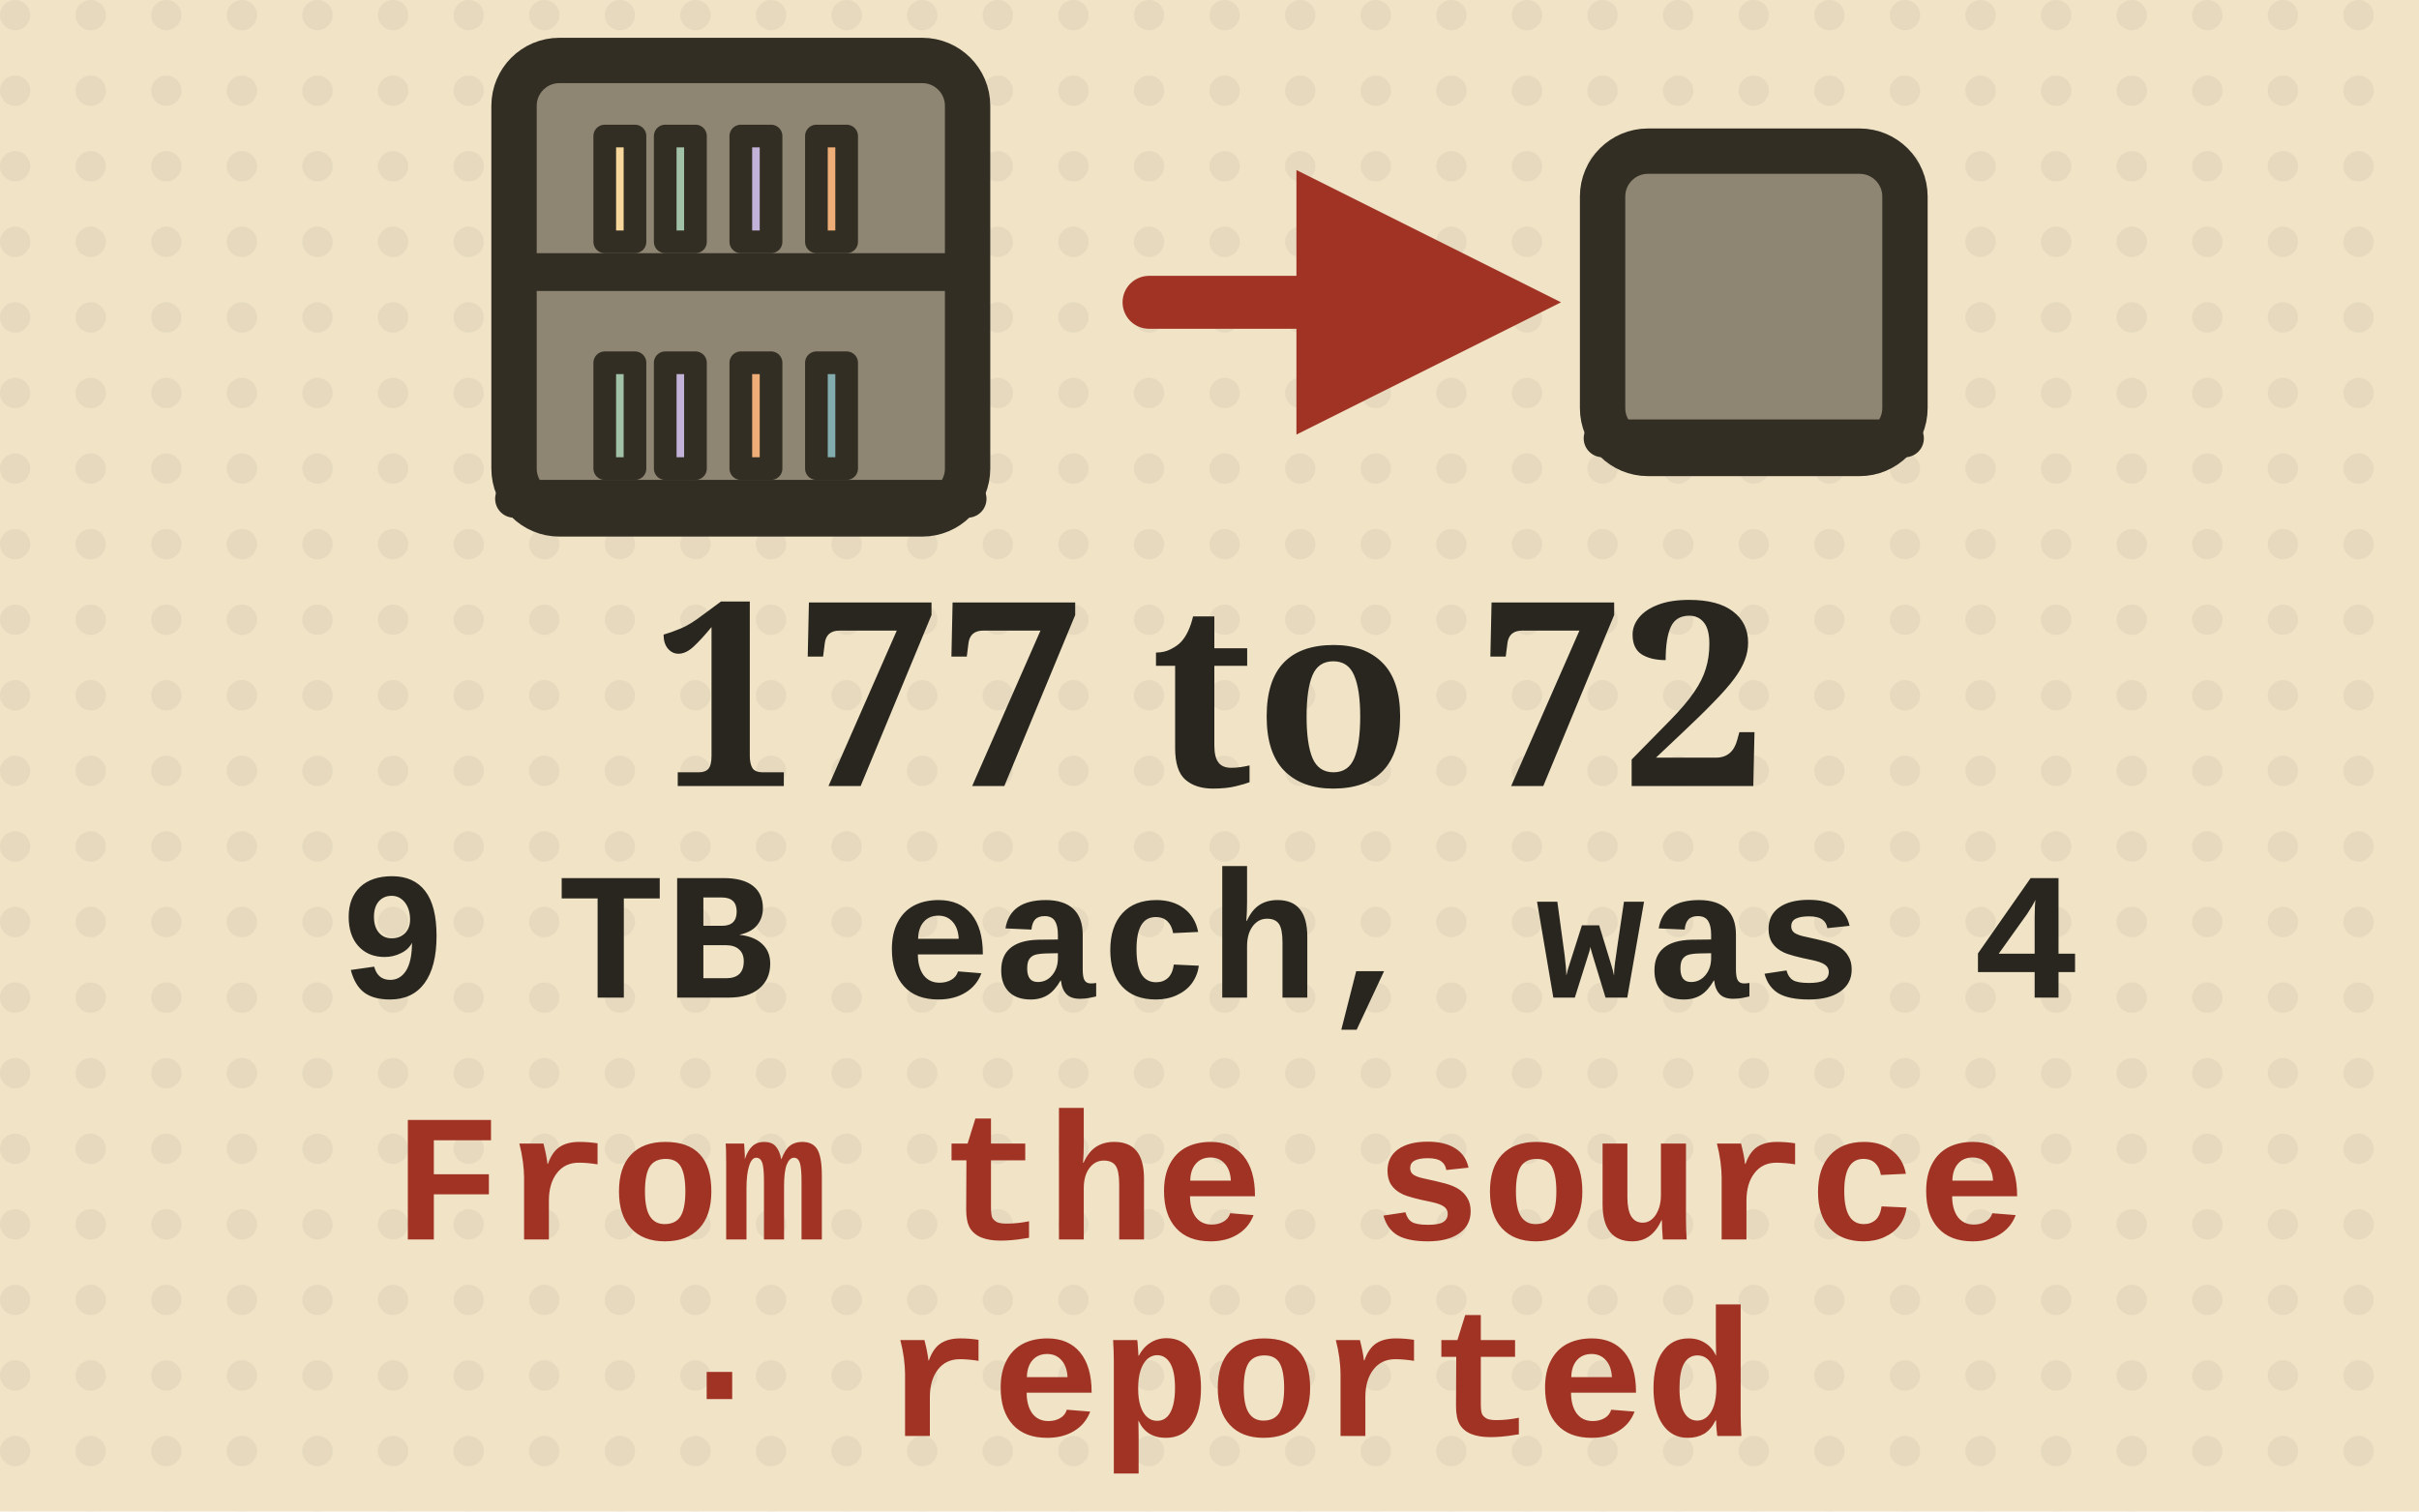
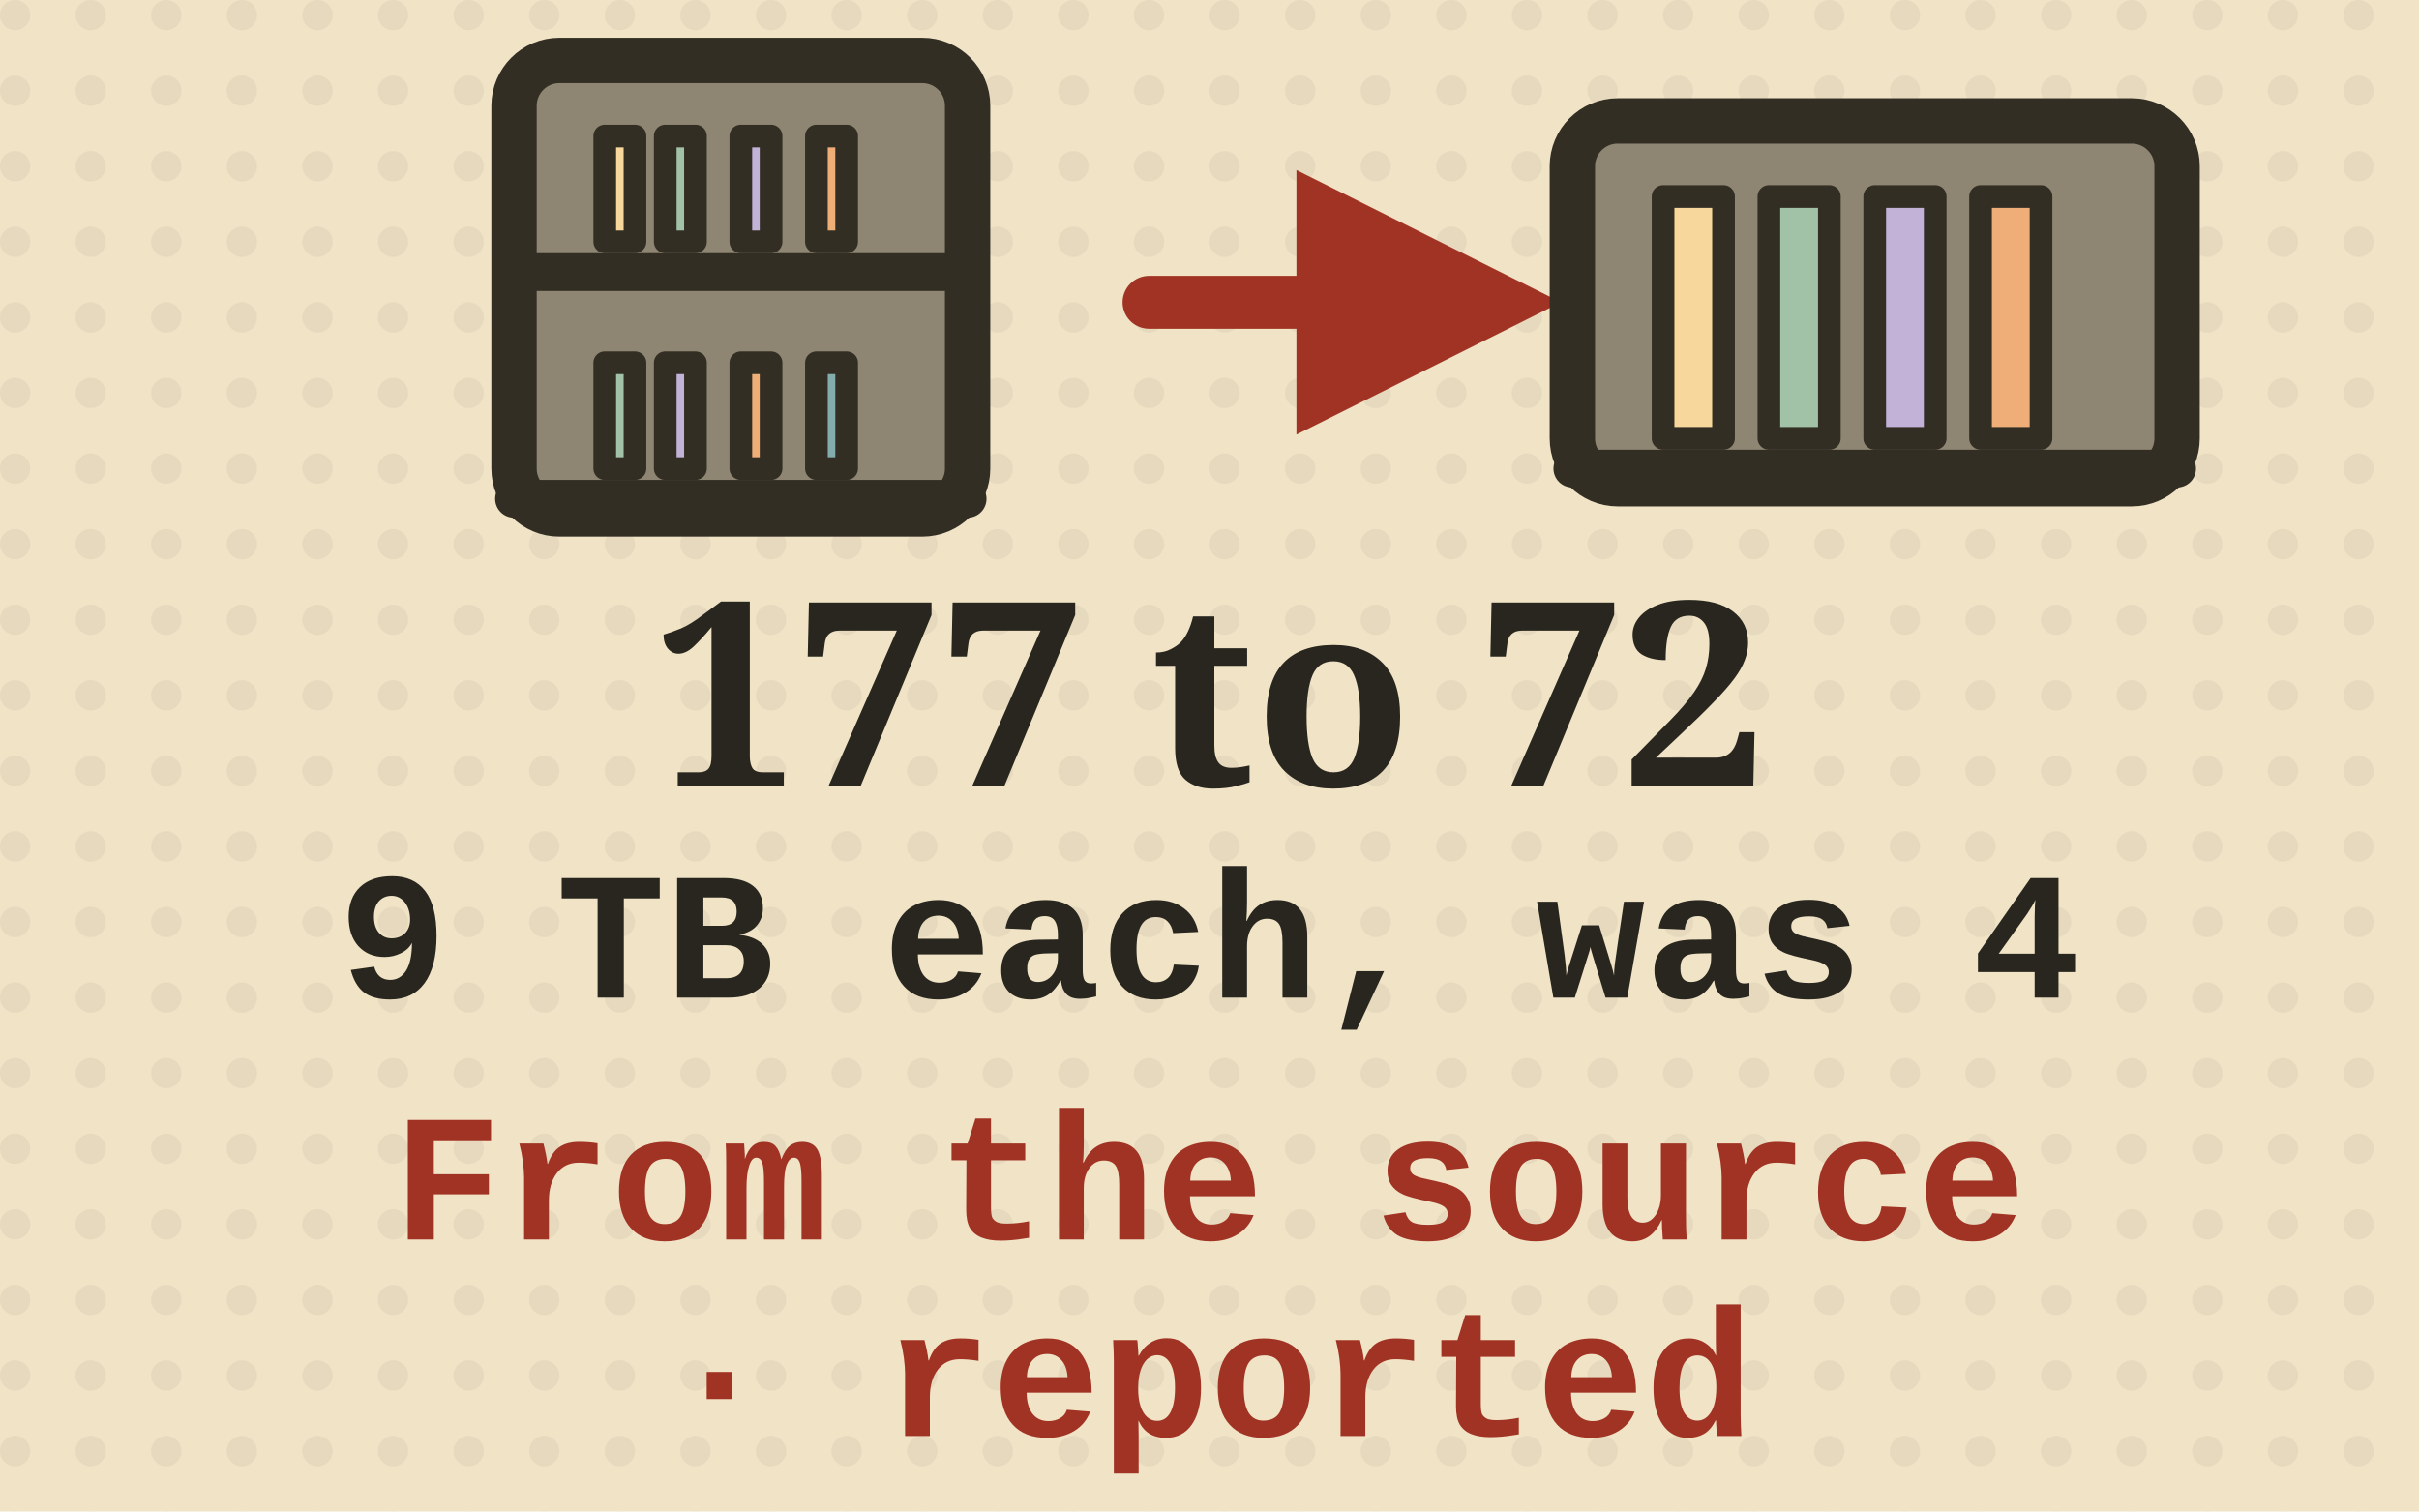
<svg xmlns="http://www.w3.org/2000/svg" viewBox="0 0 160 100" role="img">
  <style>text{fill:#28261e;font:17px Georgia,serif}
.w{font:bold 20px Georgia,serif}
.micro{font:bold 12px 'Courier New',monospace;letter-spacing:1px}
:where([class*="m-"]){transform-box:fill-box;transform-origin:center}.k15{stroke:#322e24;stroke-width:1.5;stroke-linejoin:round;stroke-linecap:round}.k25{stroke:#322e24;stroke-width:2.5;stroke-linejoin:round;stroke-linecap:round}.k3{stroke:#322e24;stroke-width:3;stroke-linejoin:round;stroke-linecap:round}
@media(prefers-reduced-motion:reduce){*{animation:none!important}}</style>
  <defs>
    <g id="wb" stroke="#322e24" stroke-width="2" stroke-linecap="round">
      <path d="M-14 25v10l-8 2M14 25v10l8 2M-34 2l-10-5M34 2l10-6" fill="none" />
      <rect x="-34" y="-25" width="68" height="50" rx="10" fill="currentColor" />
      <circle cx="-7" cy="-14" r="2" fill="#322e24" stroke="none" />
      <circle cx="7" cy="-14" r="2" fill="#322e24" stroke="none" />
      <path d="M-3 -9q3 3 6 0" fill="none" />
    </g>
    <path id="mstar" d="M0 -10L3 -3 10 0 3 3 0 10 -3 3 -10 0 -3 -3Z" fill="#ffe597" stroke="#322e24" stroke-width="1" />
    <pattern id="dots" width="5" height="5" patternUnits="userSpaceOnUse">
      <circle cx="1" cy="1" r="1" fill="#26251f" opacity=".24" />
    </pattern>
    <pattern id="m-hatch" width="7" height="7" patternUnits="userSpaceOnUse" patternTransform="rotate(35)">
      <path d="M0 0V7" stroke="#f6f0df" stroke-width="2" opacity=".3" />
    </pattern>
    <pattern id="m-grid" width="4" height="4" patternUnits="userSpaceOnUse">
      <rect width="3" height="3" fill="#377675" />
    </pattern>
    <marker id="ah" viewBox="0 0 10 10" refX="7" refY="5" markerWidth="5" markerHeight="5" orient="auto-start-reverse">
      <path d="M0 0L10 5L0 10Z" fill="#a13324" />
    </marker>
  </defs>
  <rect width="160" height="100" fill="#f0e3c6" />
  <rect width="160" height="100" fill="url(#dots)" opacity=".22" />
  <g transform="translate(34 4)">
    <rect x="0" y="0" width="30" height="30" rx="3" fill="#8e8672" class="k3" />
    <path d="M0 14h30" class="k25" />
    <rect x="6" y="5" width="2" height="7" fill="#f7d79b" class="k15" />
    <rect x="10" y="5" width="2" height="7" fill="#a2c2a7" class="k15" />
    <rect x="15" y="5" width="2" height="7" fill="#c3b2d8" class="k15" />
    <rect x="20" y="5" width="2" height="7" fill="#efae78" class="k15" />
    <path d="M0 29h30" class="k25" />
    <rect x="6" y="20" width="2" height="7" fill="#a2c2a7" class="k15" />
    <rect x="10" y="20" width="2" height="7" fill="#c3b2d8" class="k15" />
    <rect x="15" y="20" width="2" height="7" fill="#efae78" class="k15" />
    <rect x="20" y="20" width="2" height="7" fill="#82acad" class="k15" />
  </g>
  <path d="M76 20H98" fill="none" stroke="#a13324" stroke-width="3.5" stroke-linecap="round" marker-end="url(#ah)" />
-   <rect x="106" y="10" width="20" height="20" rx="3" fill="#8e8672" class="k3" />
-   <path d="M106 29h20" class="k25" />
-   <rect x="112" y="15" width="-1" height="12" fill="#f7d79b" class="k15" />
-   <rect x="114" y="15" width="-1" height="12" fill="#a2c2a7" class="k15" />
-   <rect x="116" y="15" width="-1" height="12" fill="#c3b2d8" class="k15" />
-   <rect x="118" y="15" width="-1" height="12" fill="#efae78" class="k15" />
+   <rect x="104" y="8" width="40" height="24" rx="3" fill="#8e8672" class="k3" />
+   <path d="M104 31h40" class="k25" />
+   <rect x="110" y="13" width="4" height="16" fill="#f7d79b" class="k15" />
+   <rect x="117" y="13" width="4" height="16" fill="#a2c2a7" class="k15" />
+   <rect x="124" y="13" width="4" height="16" fill="#c3b2d8" class="k15" />
+   <rect x="131" y="13" width="4" height="16" fill="#efae78" class="k15" />
  <text x="80" y="52" class="w" text-anchor="middle" style="font-size:17px">177 to 72</text>
  <text x="80" y="66" class="micro" text-anchor="middle" style="letter-spacing:0">9 TB each, was 4</text>
  <text x="80" y="82" class="micro" text-anchor="middle" style="fill:#a13324;letter-spacing:0">From the source</text>
  <text x="80" y="95" class="micro" text-anchor="middle" style="fill:#a13324;letter-spacing:0">· reported</text>
</svg>
